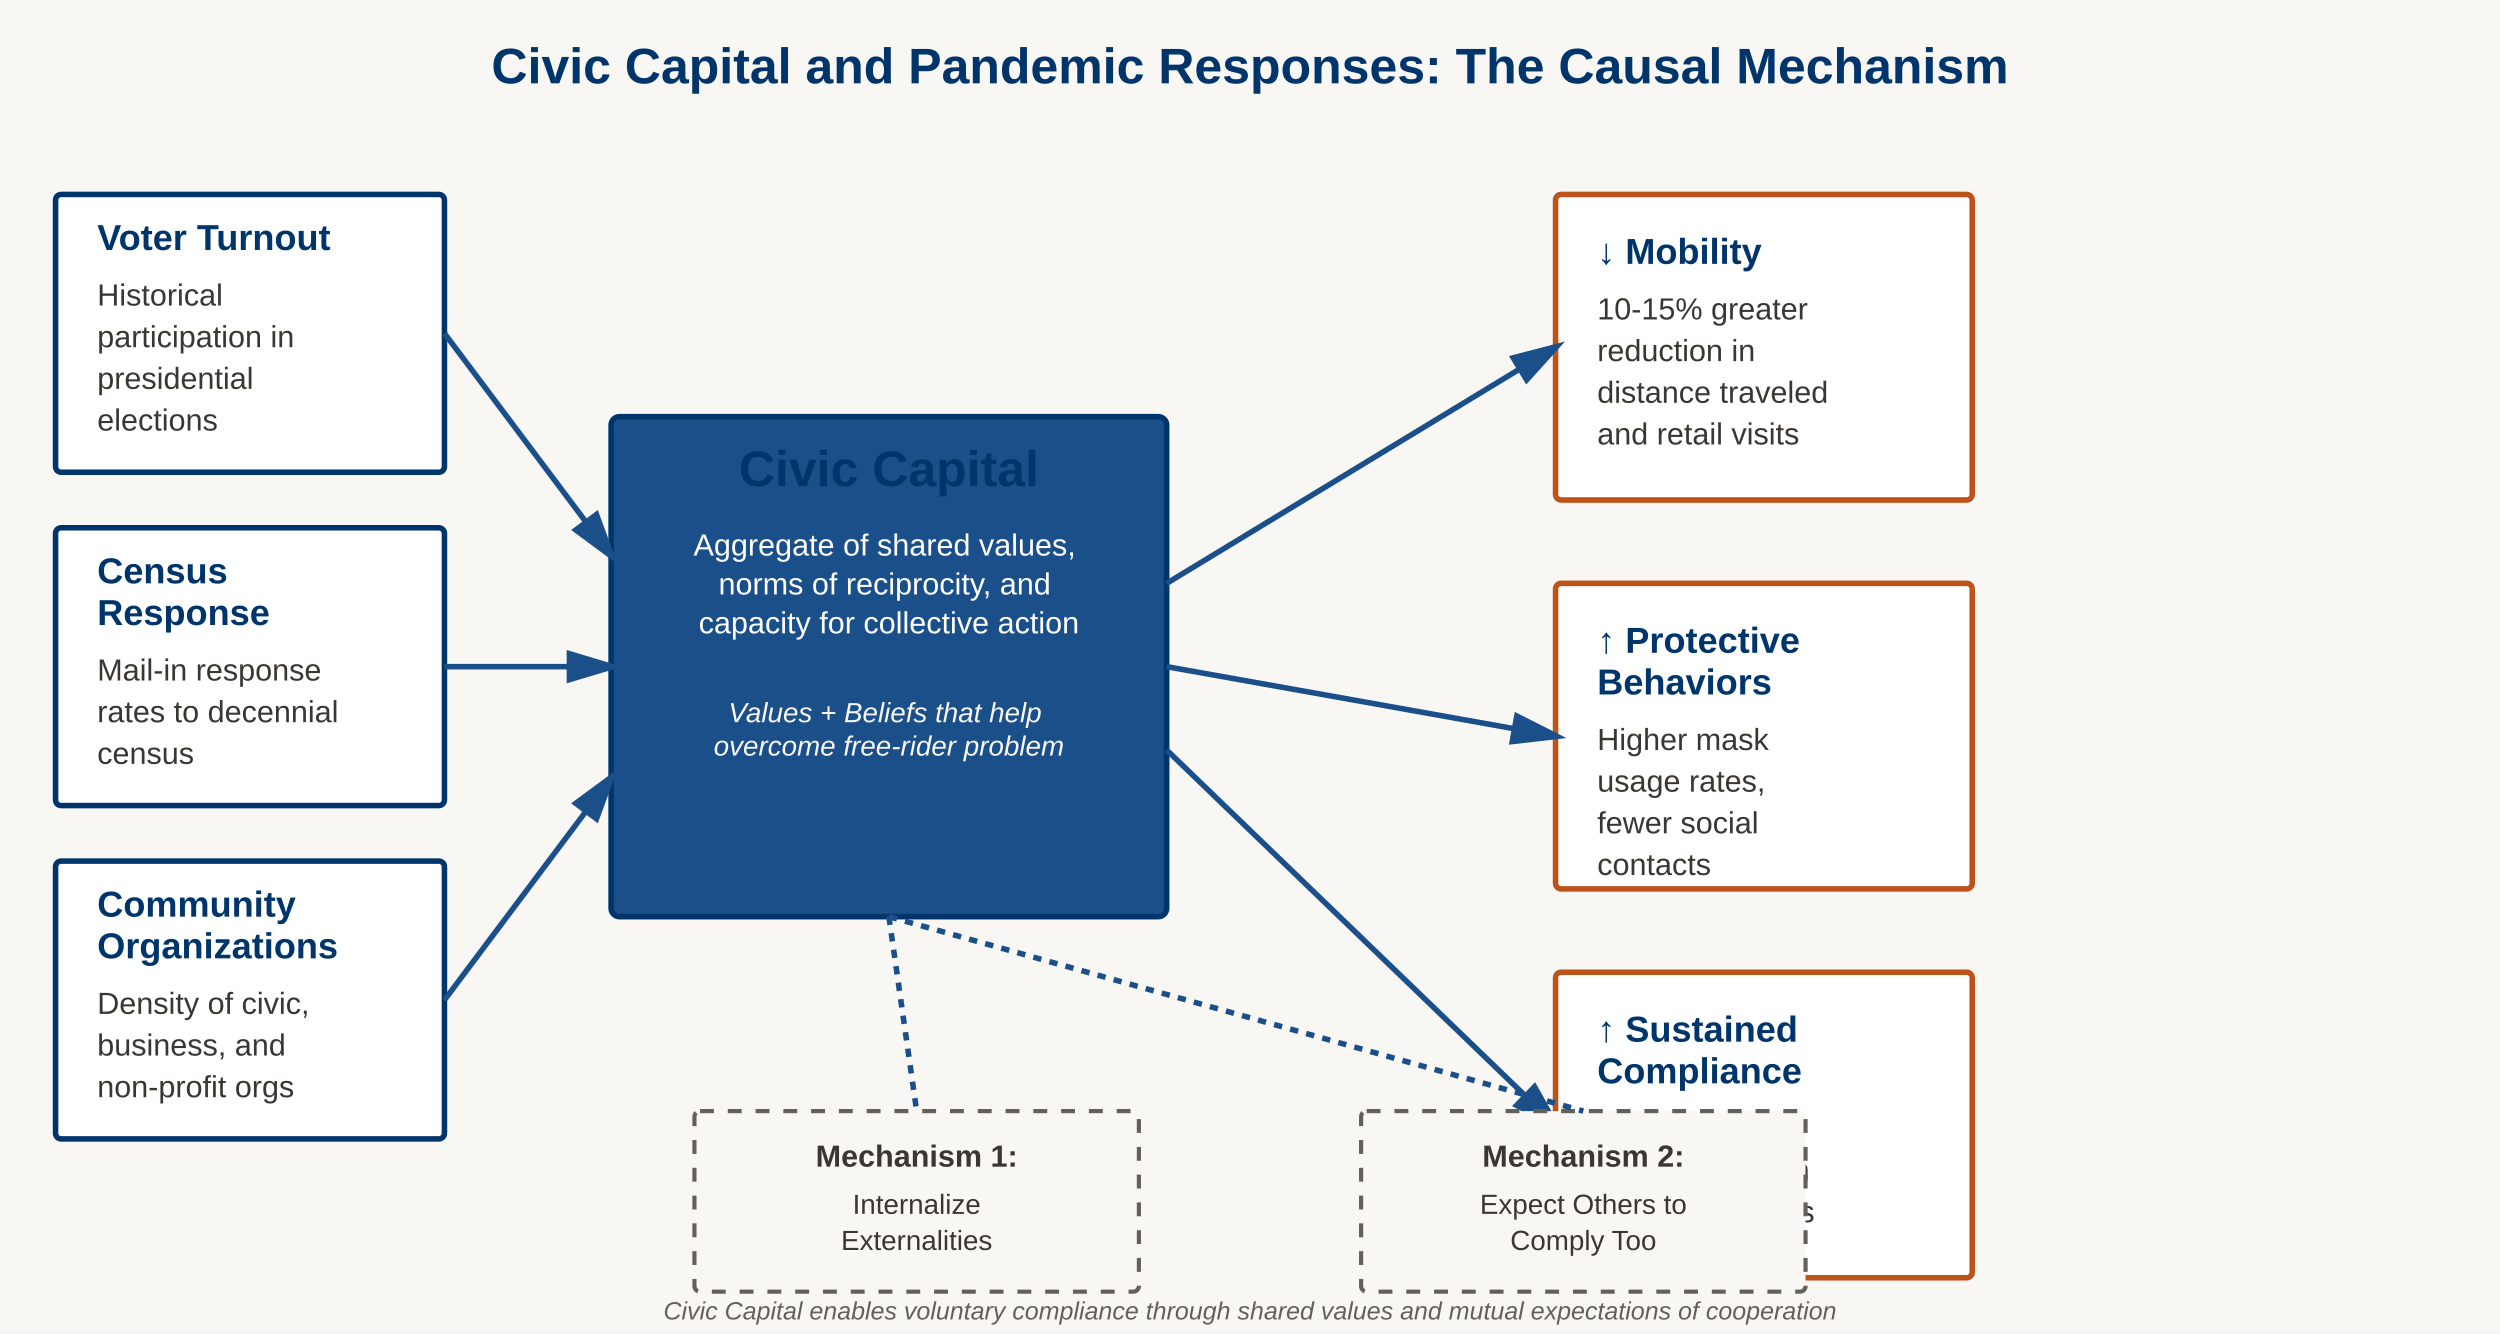
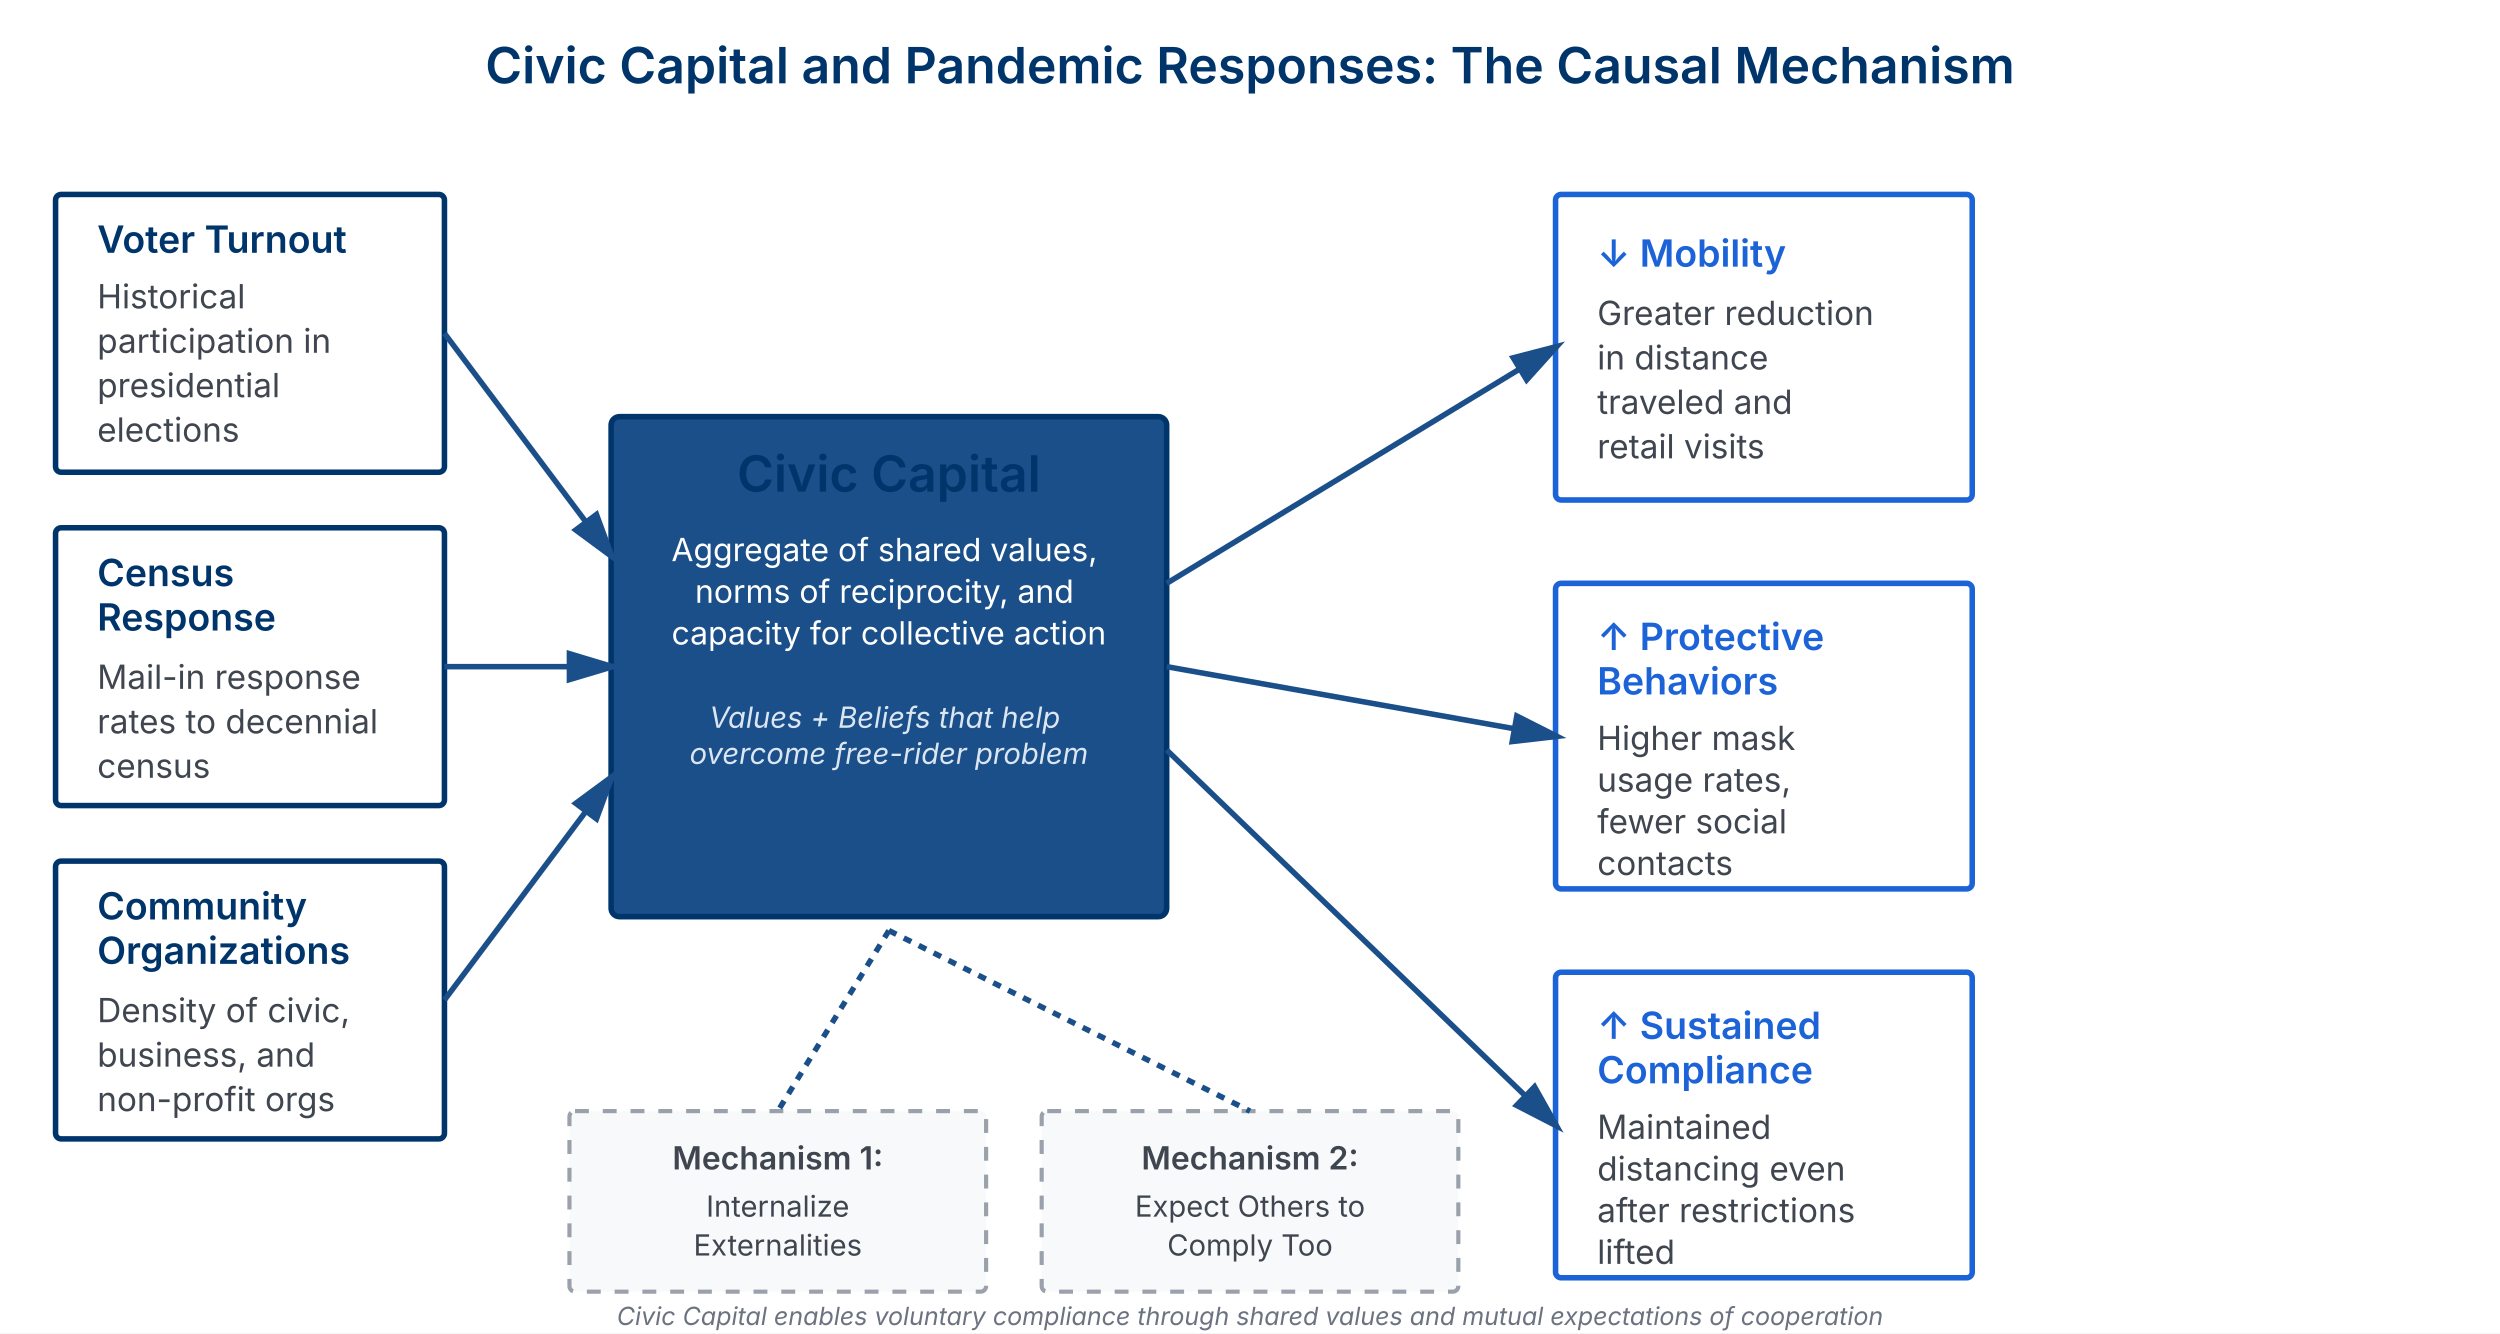
- <svg xmlns="http://www.w3.org/2000/svg" viewBox="0 0 900 480" font-family="'Helvetica Neue', Arial, sans-serif">
+ <svg xmlns="http://www.w3.org/2000/svg" viewBox="0 0 900 480" font-family="Inter, 'Helvetica Neue', Arial, sans-serif">
  <defs>
    <style>
      .title { font-size: 18px; font-weight: 600; fill: #00356b; }
-       .box-title { font-size: 13px; font-weight: 600; fill: #00356b; }
-       .box-text { font-size: 11px; fill: #3a3632; line-height: 1.4; }
-       .arrow-text { font-size: 10px; fill: #63605b; font-style: italic; }
+       .box-title { font-size: 13.5px; font-weight: 600; fill: #00356b; }
+       .box-title-out { font-size: 13.5px; font-weight: 600; fill: #1d63d8; }
+       .box-text { font-size: 12px; fill: #3f4650; }
+       .arrow-text { font-size: 10px; fill: #6b7280; font-style: italic; }
      .connection-line { stroke: #1a4f8a; stroke-width: 2; fill: none; }
      .arrow-head { fill: #1a4f8a; }
    </style>
+     <marker id="arrowhead" markerWidth="10" markerHeight="10" refX="8" refY="3" orient="auto">
+       <polygon points="0 0, 10 3, 0 6" class="arrow-head" />
+     </marker>
  </defs>
-   <rect width="900" height="480" fill="#f9f7f4" stroke="none" />
+   <rect width="900" height="480" fill="#ffffff" stroke="none" />
  <text x="450" y="30" class="title" text-anchor="middle">Civic Capital and Pandemic Responses: The Causal Mechanism</text>
  <rect x="20" y="70" width="140" height="100" fill="#ffffff" stroke="#00356b" stroke-width="2" rx="2" />
-   <text x="35" y="90" class="box-title">Voter Turnout</text>
-   <text x="35" y="110" class="box-text">Historical</text>
-   <text x="35" y="125" class="box-text">participation in</text>
-   <text x="35" y="140" class="box-text">presidential</text>
-   <text x="35" y="155" class="box-text">elections</text>
+   <text x="35" y="91" class="box-title">Voter Turnout</text>
+   <text x="35" y="111" class="box-text">Historical</text>
+   <text x="35" y="127" class="box-text">participation in</text>
+   <text x="35" y="143" class="box-text">presidential</text>
+   <text x="35" y="159" class="box-text">elections</text>
  <rect x="20" y="190" width="140" height="100" fill="#ffffff" stroke="#00356b" stroke-width="2" rx="2" />
-   <text x="35" y="210" class="box-title">Census</text>
-   <text x="35" y="225" class="box-title">Response</text>
-   <text x="35" y="245" class="box-text">Mail-in response</text>
-   <text x="35" y="260" class="box-text">rates to decennial</text>
-   <text x="35" y="275" class="box-text">census</text>
+   <text x="35" y="211" class="box-title">Census</text>
+   <text x="35" y="227" class="box-title">Response</text>
+   <text x="35" y="248" class="box-text">Mail-in response</text>
+   <text x="35" y="264" class="box-text">rates to decennial</text>
+   <text x="35" y="280" class="box-text">census</text>
  <rect x="20" y="310" width="140" height="100" fill="#ffffff" stroke="#00356b" stroke-width="2" rx="2" />
-   <text x="35" y="330" class="box-title">Community</text>
-   <text x="35" y="345" class="box-title">Organizations</text>
-   <text x="35" y="365" class="box-text">Density of civic,</text>
-   <text x="35" y="380" class="box-text">business, and</text>
-   <text x="35" y="395" class="box-text">non-profit orgs</text>
+   <text x="35" y="331" class="box-title">Community</text>
+   <text x="35" y="347" class="box-title">Organizations</text>
+   <text x="35" y="368" class="box-text">Density of civic,</text>
+   <text x="35" y="384" class="box-text">business, and</text>
+   <text x="35" y="400" class="box-text">non-profit orgs</text>
  <rect x="220" y="150" width="200" height="180" fill="#1a4f8a" stroke="#00356b" stroke-width="2" rx="3" />
-   <text x="320" y="175" class="title" text-anchor="middle" fill="#ffffff">Civic Capital</text>
-   <text x="320" y="200" style="font-size: 11px; fill: #ffffff; text-anchor: middle; line-height: 1.5;">
+   <text x="320" y="177" class="title" text-anchor="middle" fill="#ffffff">Civic Capital</text>
+   <text x="320" y="202" style="font-size: 11.5px; fill: #ffffff; text-anchor: middle;">
    <tspan x="320" dy="0">Aggregate of shared values,</tspan>
-     <tspan x="320" dy="14">norms of reciprocity, and</tspan>
-     <tspan x="320" dy="14">capacity for collective action</tspan>
+     <tspan x="320" dy="15">norms of reciprocity, and</tspan>
+     <tspan x="320" dy="15">capacity for collective action</tspan>
  </text>
-   <text x="320" y="260" style="font-size: 10px; fill: #f9f7f4; text-anchor: middle; font-style: italic;">
+   <text x="320" y="262" style="font-size: 10.5px; fill: #dbe6f2; text-anchor: middle; font-style: italic;">
    <tspan x="320" dy="0">Values + Beliefs that help</tspan>
-     <tspan x="320" dy="12">overcome free-rider problem</tspan>
+     <tspan x="320" dy="13">overcome free-rider problem</tspan>
  </text>
  <path d="M 160 120 L 220 200" class="connection-line" marker-end="url(#arrowhead)" />
  <path d="M 160 240 L 220 240" class="connection-line" marker-end="url(#arrowhead)" />
  <path d="M 160 360 L 220 280" class="connection-line" marker-end="url(#arrowhead)" />
-   <defs>
-     <marker id="arrowhead" markerWidth="10" markerHeight="10" refX="8" refY="3" orient="auto">
-       <polygon points="0 0, 10 3, 0 6" class="arrow-head" />
-     </marker>
-   </defs>
-   <rect x="560" y="70" width="150" height="110" fill="#ffffff" stroke="#bd5319" stroke-width="2" rx="2" />
-   <text x="575" y="95" class="box-title" fill="#bd5319">↓ Mobility</text>
-   <text x="575" y="115" class="box-text">10-15% greater</text>
-   <text x="575" y="130" class="box-text">reduction in</text>
-   <text x="575" y="145" class="box-text">distance traveled</text>
-   <text x="575" y="160" class="box-text">and retail visits</text>
-   <rect x="560" y="210" width="150" height="110" fill="#ffffff" stroke="#bd5319" stroke-width="2" rx="2" />
-   <text x="575" y="235" class="box-title" fill="#bd5319">↑ Protective</text>
-   <text x="575" y="250" class="box-title" fill="#bd5319">Behaviors</text>
+   <rect x="560" y="70" width="150" height="110" fill="#ffffff" stroke="#1d63d8" stroke-width="2" rx="2" />
+   <text x="575" y="96" class="box-title-out">↓ Mobility</text>
+   <text x="575" y="117" class="box-text">Greater reduction</text>
+   <text x="575" y="133" class="box-text">in distance</text>
+   <text x="575" y="149" class="box-text">traveled and</text>
+   <text x="575" y="165" class="box-text">retail visits</text>
+   <rect x="560" y="210" width="150" height="110" fill="#ffffff" stroke="#1d63d8" stroke-width="2" rx="2" />
+   <text x="575" y="234" class="box-title-out">↑ Protective</text>
+   <text x="575" y="250" class="box-title-out">Behaviors</text>
  <text x="575" y="270" class="box-text">Higher mask</text>
  <text x="575" y="285" class="box-text">usage rates,</text>
  <text x="575" y="300" class="box-text">fewer social</text>
  <text x="575" y="315" class="box-text">contacts</text>
-   <rect x="560" y="350" width="150" height="110" fill="#ffffff" stroke="#bd5319" stroke-width="2" rx="2" />
-   <text x="575" y="375" class="box-title" fill="#bd5319">↑ Sustained</text>
-   <text x="575" y="390" class="box-title" fill="#bd5319">Compliance</text>
+   <rect x="560" y="350" width="150" height="110" fill="#ffffff" stroke="#1d63d8" stroke-width="2" rx="2" />
+   <text x="575" y="374" class="box-title-out">↑ Sustained</text>
+   <text x="575" y="390" class="box-title-out">Compliance</text>
  <text x="575" y="410" class="box-text">Maintained</text>
  <text x="575" y="425" class="box-text">distancing even</text>
  <text x="575" y="440" class="box-text">after restrictions</text>
  <text x="575" y="455" class="box-text">lifted</text>
  <path d="M 420 210 L 560 125" class="connection-line" marker-end="url(#arrowhead)" />
  <path d="M 420 240 L 560 265" class="connection-line" marker-end="url(#arrowhead)" />
  <path d="M 420 270 L 560 405" class="connection-line" marker-end="url(#arrowhead)" />
-   <rect x="250" y="400" width="160" height="65" fill="#f9f7f4" stroke="#63605b" stroke-width="1.5" stroke-dasharray="5,5" rx="2" />
-   <text x="330" y="420" style="font-size: 11px; font-weight: 600; fill: #3a3632; text-anchor: middle;">Mechanism 1:</text>
-   <text x="330" y="437" style="font-size: 10px; fill: #3a3632; text-anchor: middle;">Internalize</text>
-   <text x="330" y="450" style="font-size: 10px; fill: #3a3632; text-anchor: middle;">Externalities</text>
-   <rect x="490" y="400" width="160" height="65" fill="#f9f7f4" stroke="#63605b" stroke-width="1.5" stroke-dasharray="5,5" rx="2" />
-   <text x="570" y="420" style="font-size: 11px; font-weight: 600; fill: #3a3632; text-anchor: middle;">Mechanism 2:</text>
-   <text x="570" y="437" style="font-size: 10px; fill: #3a3632; text-anchor: middle;">Expect Others to</text>
-   <text x="570" y="450" style="font-size: 10px; fill: #3a3632; text-anchor: middle;">Comply Too</text>
-   <line x1="320" y1="330" x2="330" y2="400" class="connection-line" stroke-dasharray="3,3" />
-   <line x1="320" y1="330" x2="570" y2="400" class="connection-line" stroke-dasharray="3,3" />
-   <text x="450" y="475" style="font-size: 9px; fill: #63605b; text-anchor: middle; font-style: italic;">
+   <rect x="205" y="400" width="150" height="65" fill="#f8f9fa" stroke="#9aa1ab" stroke-width="1.5" stroke-dasharray="5,5" rx="2" />
+   <text x="280" y="421" style="font-size: 11.5px; font-weight: 600; fill: #3f4650; text-anchor: middle;">Mechanism 1:</text>
+   <text x="280" y="438" style="font-size: 10.5px; fill: #3f4650; text-anchor: middle;">Internalize</text>
+   <text x="280" y="452" style="font-size: 10.5px; fill: #3f4650; text-anchor: middle;">Externalities</text>
+   <rect x="375" y="400" width="150" height="65" fill="#f8f9fa" stroke="#9aa1ab" stroke-width="1.5" stroke-dasharray="5,5" rx="2" />
+   <text x="450" y="421" style="font-size: 11.5px; font-weight: 600; fill: #3f4650; text-anchor: middle;">Mechanism 2:</text>
+   <text x="450" y="438" style="font-size: 10.5px; fill: #3f4650; text-anchor: middle;">Expect Others to</text>
+   <text x="450" y="452" style="font-size: 10.5px; fill: #3f4650; text-anchor: middle;">Comply Too</text>
+   <line x1="320" y1="335" x2="280" y2="400" class="connection-line" stroke-dasharray="3,3" />
+   <line x1="320" y1="335" x2="450" y2="400" class="connection-line" stroke-dasharray="3,3" />
+   <text x="450" y="477" style="font-size: 9px; fill: #6b7280; text-anchor: middle; font-style: italic;">
    Civic Capital enables voluntary compliance through shared values and mutual expectations of cooperation
  </text>
</svg>
